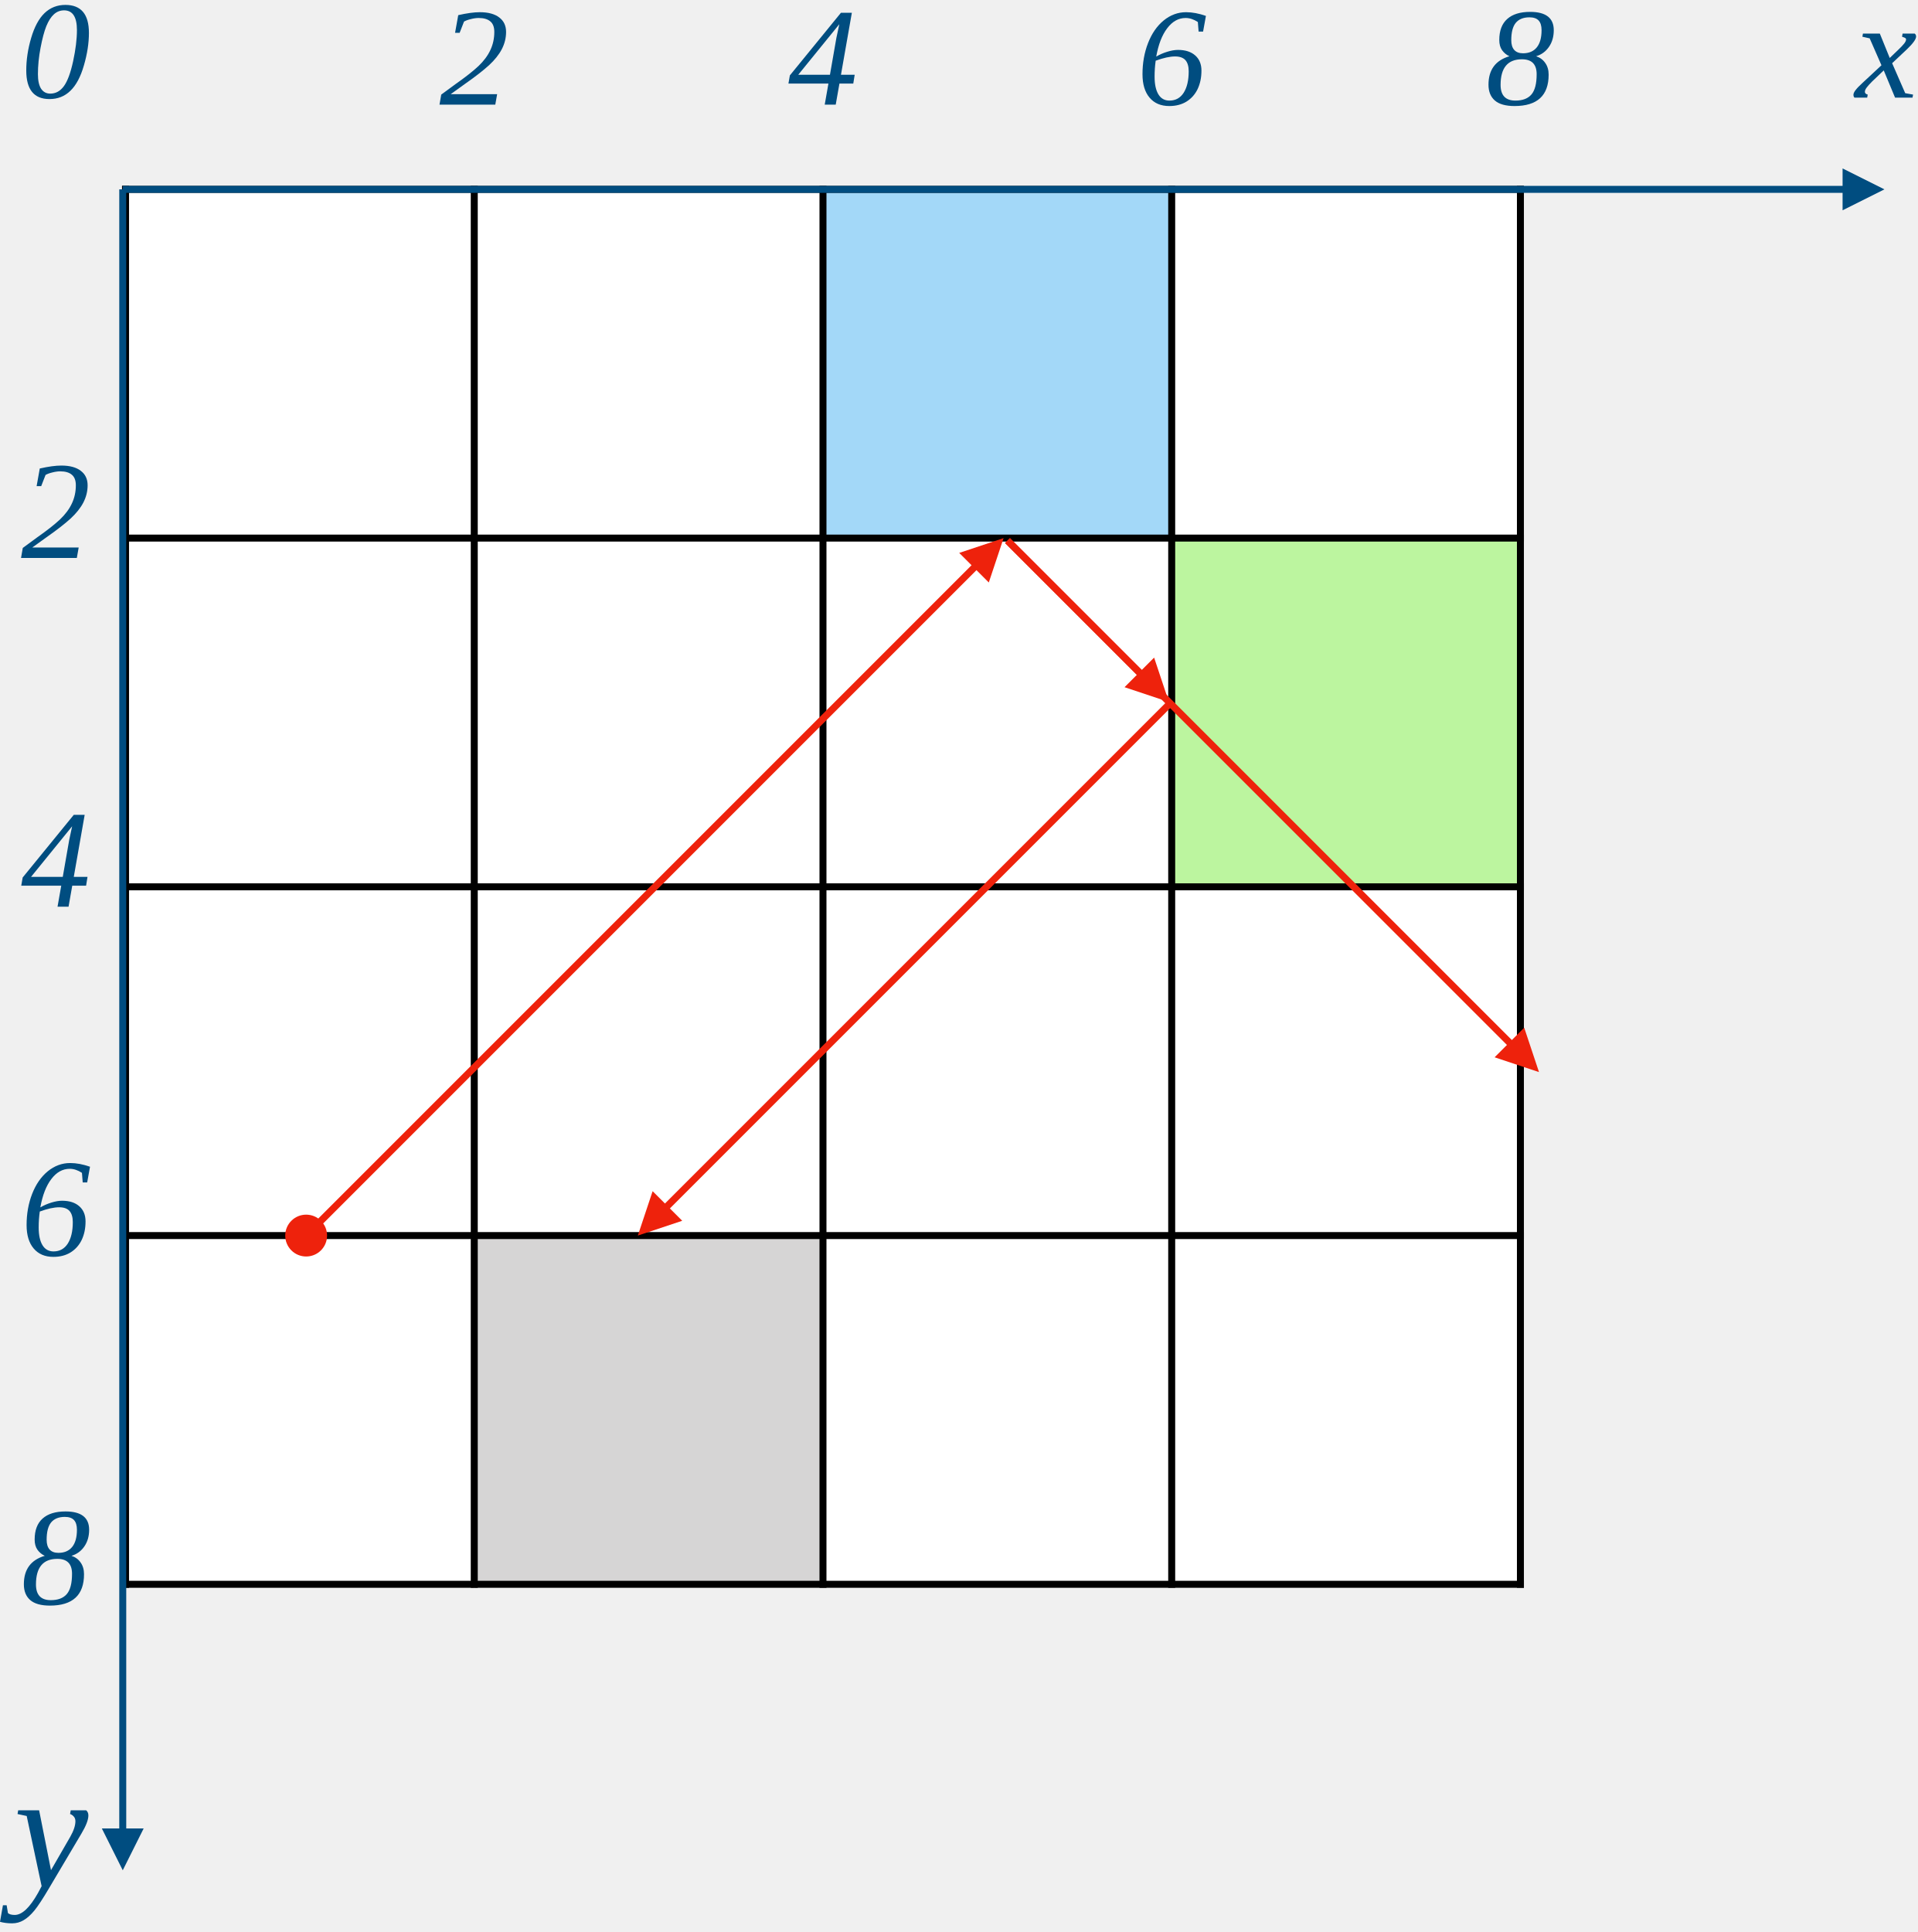
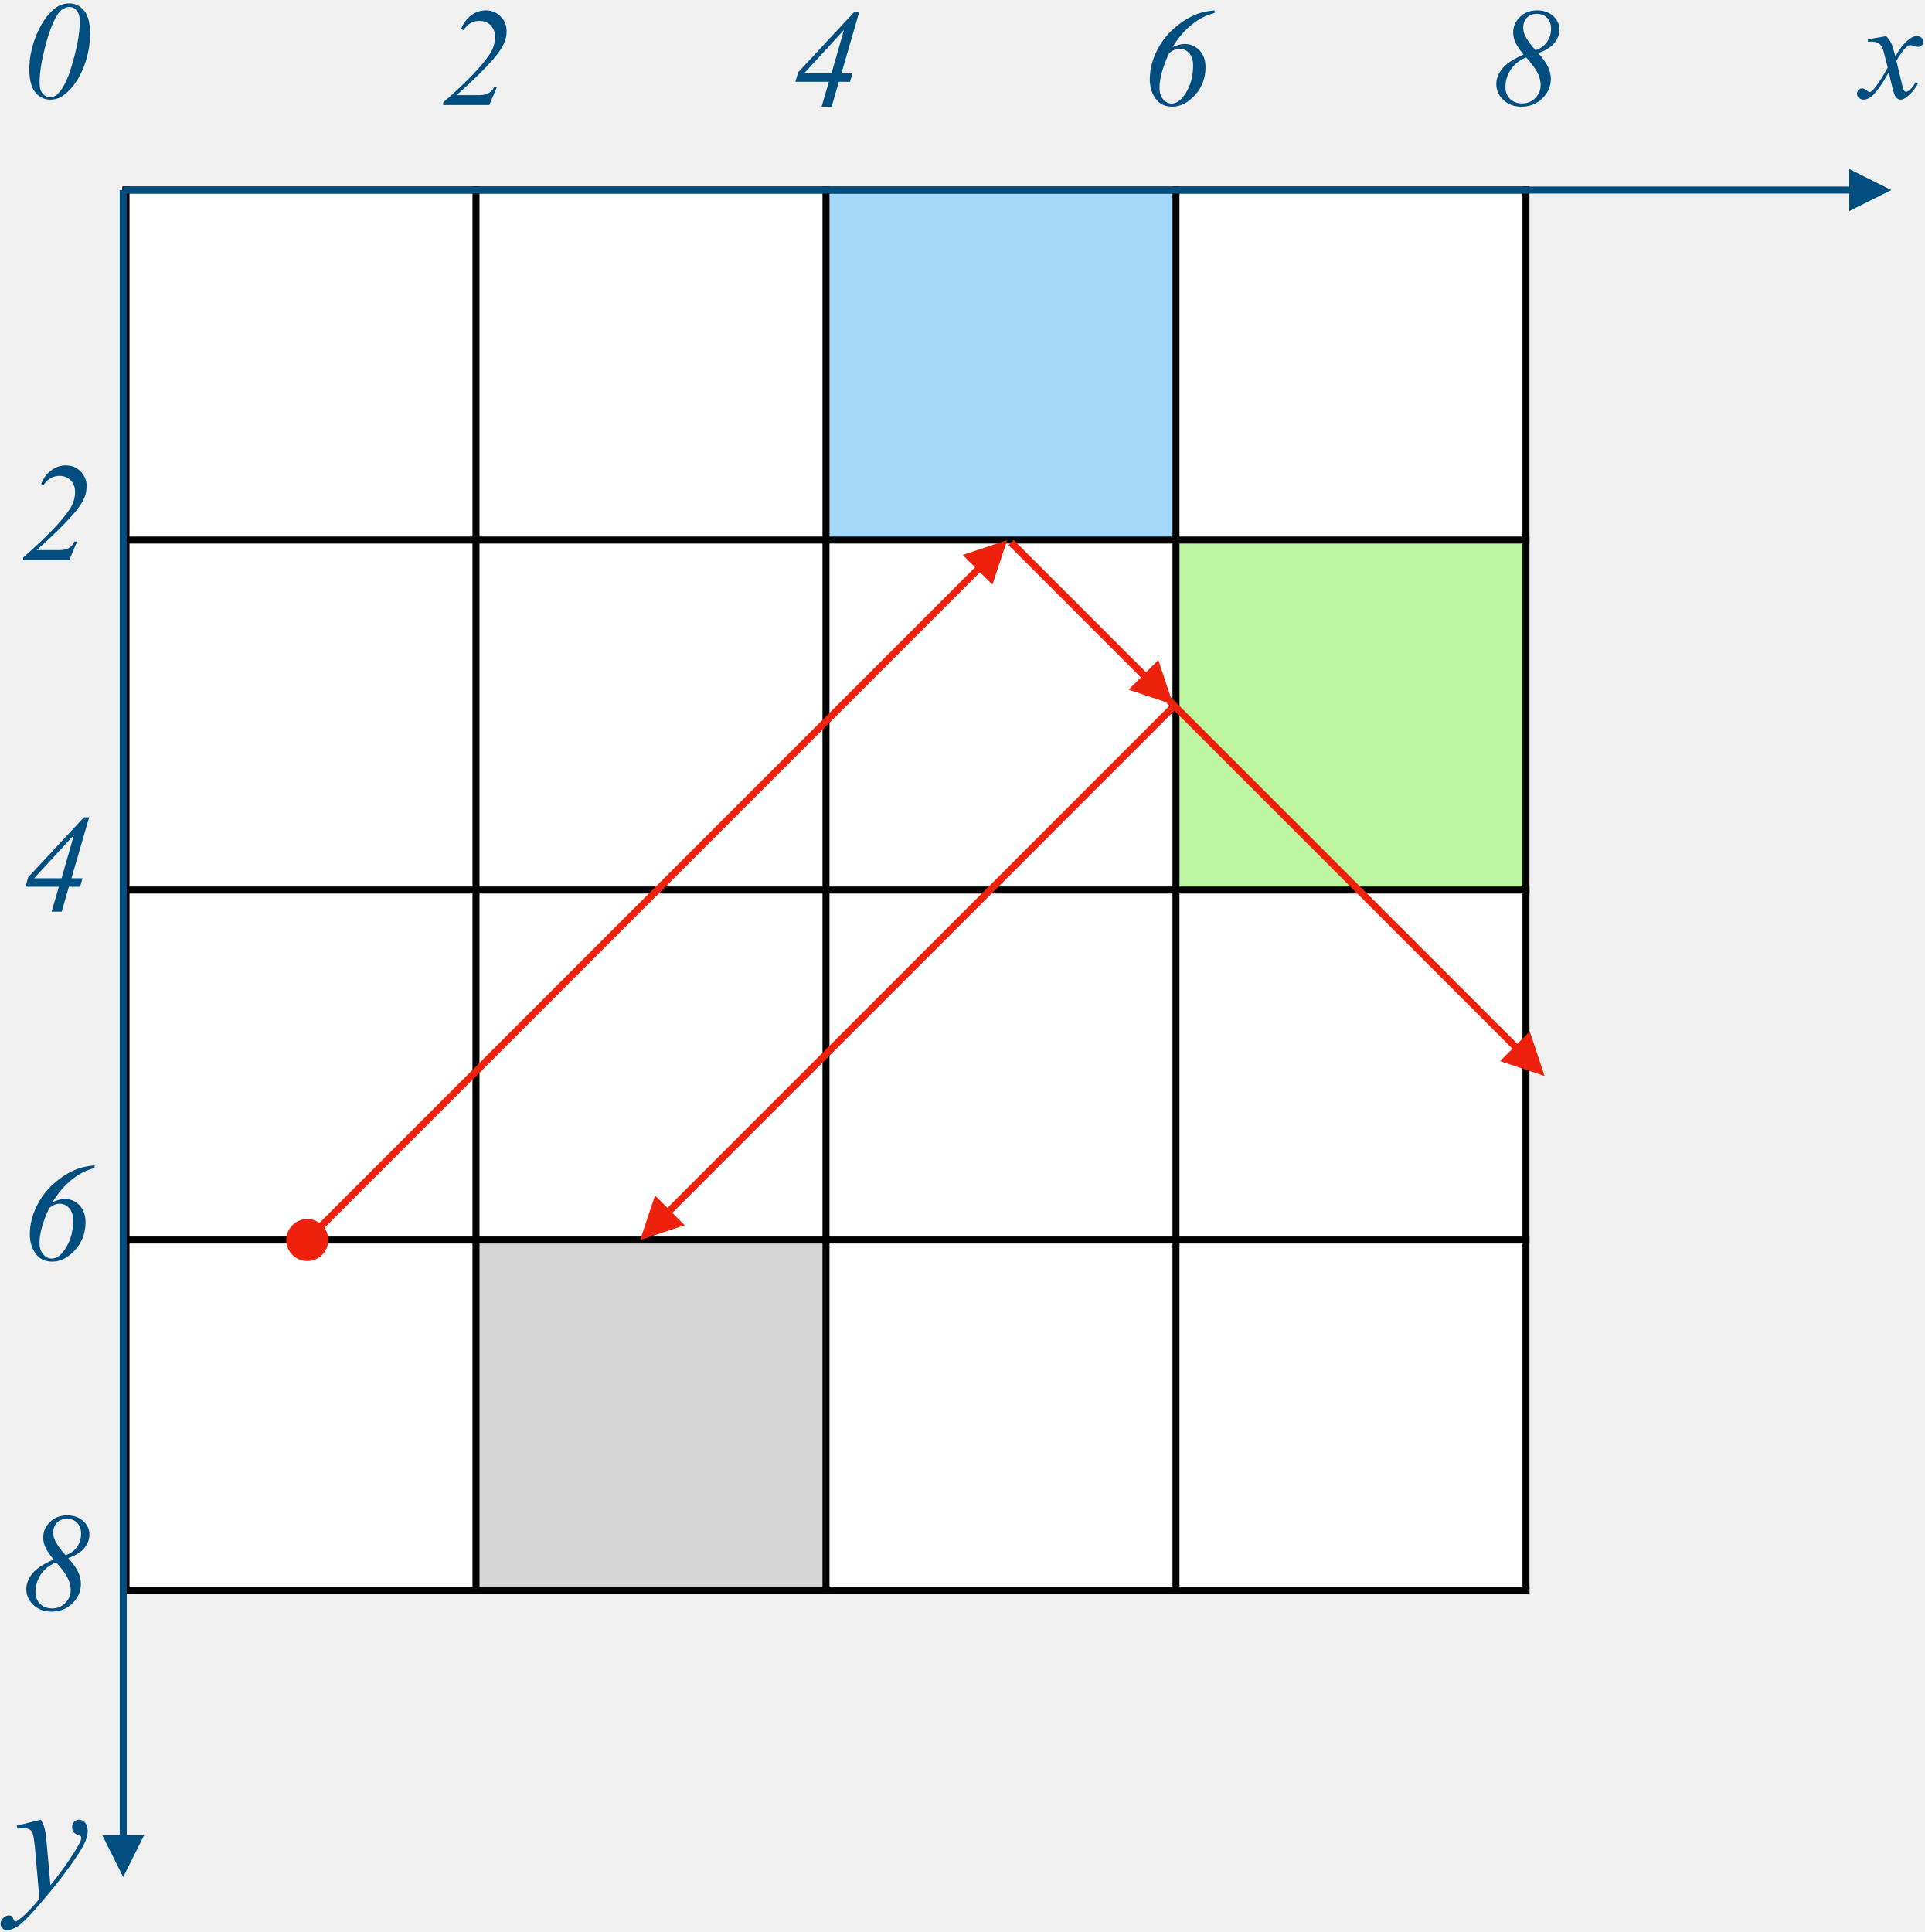
- <svg xmlns="http://www.w3.org/2000/svg" width="275px" height="277px" viewBox="0 0 275 277" version="1.1">
+ <svg xmlns="http://www.w3.org/2000/svg" width="275px" height="276px" viewBox="0 0 275 276" version="1.1">
  <g id="Page-1" stroke="none" stroke-width="1" fill="none" fill-rule="evenodd">
    <g id="coord" transform="translate(-572, -285)">
      <g id="Group" transform="translate(574, 281)">
        <g id="Group-181" transform="translate(16, 31.14844)">
          <polygon id="Fill-164" fill="#FFFFFF" points="0 0 50 0 50 50 0 50" />
          <polygon id="Fill-166" fill="#FFFFFF" points="50 0 100 0 100 50 50 50" />
          <polygon id="Fill-167" fill-opacity="0.5" fill="#56C1FF" points="100 0 150 0 150 50 100 50" />
          <polygon id="Fill-168" fill="#FFFFFF" points="150 0 200 0 200 50 150 50" />
          <polygon id="Fill-169" fill="#FFFFFF" points="0 50 50 50 50 100 0 100" />
          <polygon id="Fill-170" fill="#FFFFFF" points="50 50 100 50 100 100 50 100" />
          <polygon id="Fill-171" fill="#FFFFFF" points="100 50 150 50 150 100 100 100" />
          <polygon id="Fill-172" fill-opacity="0.5" fill="#88FA4E" points="150 50 200 50 200 100 150 100" />
          <polygon id="Fill-173" fill="#FFFFFF" points="0 100 50 100 50 150 0 150" />
          <polygon id="Fill-174" fill="#FFFFFF" points="50 100 100 100 100 150 50 150" />
          <polygon id="Fill-175" fill="#FFFFFF" points="100 100 150 100 150 150 100 150" />
          <polygon id="Fill-176" fill="#FFFFFF" points="150 100 200 100 200 150 150 150" />
          <polygon id="Fill-177" fill="#FFFFFF" points="0 150 50 150 50 200 0 200" />
          <polygon id="Fill-178" fill="#D6D5D5" points="50 150 100 150 100 200 50 200" />
          <polygon id="Fill-179" fill="#FFFFFF" points="100 150 150 150 150 200 100 200" />
          <polygon id="Fill-180" fill="#FFFFFF" points="150 150 200 150 200 200 150 200" />
        </g>
        <g id="Group-212" transform="translate(15, 30.14844)" stroke="#000000">
          <path d="M51,0.5 L51,201.5" id="Stroke-182" />
          <path d="M101,0.5 L101,201.5" id="Stroke-184" />
          <path d="M151,0.5 L151,201.5" id="Stroke-186" />
          <path d="M0.5,51 L51,51" id="Stroke-188" />
          <path d="M51,51 L201.5,51" id="Stroke-190" />
          <path d="M0.5,101 L51,101" id="Stroke-192" />
          <path d="M51,101 L201.5,101" id="Stroke-194" />
          <path d="M0.5,151 L51,151" id="Stroke-196" />
          <path d="M51,151 L201.5,151" id="Stroke-198" />
          <path d="M1,0.5 L1,201.5" id="Stroke-200" />
          <path d="M201,0.5 L201,201.5" id="Stroke-202" />
          <path d="M0.5,1 L51,1" id="Stroke-204" />
          <path d="M51,1 L201.5,1" id="Stroke-206" />
          <path d="M0.5,201 L51,201" id="Stroke-208" />
          <path d="M51,201 L201.5,201" id="Stroke-210" />
        </g>
        <polyline id="Stroke-213" stroke="#EE220C" points="42.25 180.797 137.654 85.393 138.008 85.039" />
        <polygon id="Fill-215" fill="#EE220C" points="139.775 87.514 141.897 81.15 135.533 83.272" />
        <path d="M44.018,179.029 C45.19,180.2 45.19,182.1 44.018,183.272 C42.846,184.443 40.947,184.443 39.775,183.272 C38.604,182.1 38.604,180.2 39.775,179.029 C40.947,177.857 42.846,177.857 44.018,179.029 Z" id="Fill-217" fill="#EE220C" />
        <polyline id="Stroke-218" stroke="#EE220C" points="93.341 177.261 93.695 176.908 165.601 105.001" />
        <polygon id="Fill-219" fill="#EE220C" points="91.573 174.786 89.452 181.15 95.816 179.029" />
        <polyline id="Stroke-220" stroke="#EE220C" points="142.457 81.504 161.358 100.405 161.712 100.758" />
        <polygon id="Fill-221" fill="#EE220C" points="159.237 102.526 165.601 104.648 163.48 98.284" />
        <polyline id="Stroke-222" stroke="#EE220C" points="142.457 81.504 214.42 153.467 214.774 153.82" />
        <polygon id="Fill-223" fill="#EE220C" points="212.299 155.588 218.663 157.709 216.542 151.345" />
        <polyline id="Stroke-224" stroke="#004D80" points="15.601 31.15 15.601 266.15 15.601 266.65" />
        <polygon id="Fill-225" fill="#004D80" points="12.601 266.15 15.601 272.15 18.601 266.15" />
        <polyline id="Stroke-226" stroke="#004D80" points="15.601 31.15 262.192 31.15 262.692 31.15" />
        <polygon id="Fill-227" fill="#004D80" points="262.192 34.15 268.192 31.15 262.192 28.15" />
-         <text id="x" font-family="TimesNewRomanPS-ItalicMT, Times New Roman" font-size="20" font-style="italic" font-weight="normal" fill="#004D80">
-           <tspan x="264" y="18">x</tspan>
-         </text>
-         <text id="y" font-family="TimesNewRomanPS-ItalicMT, Times New Roman" font-size="24" font-style="italic" font-weight="normal" fill="#004D80">
-           <tspan x="0" y="274.57">y</tspan>
-         </text>
-         <text id="2" font-family="TimesNewRomanPS-ItalicMT, Times New Roman" font-size="20" font-style="italic" font-weight="normal" fill="#004D80">
-           <tspan x="61" y="19">2</tspan>
-         </text>
-         <text id="4" font-family="TimesNewRomanPS-ItalicMT, Times New Roman" font-size="20" font-style="italic" font-weight="normal" fill="#004D80">
-           <tspan x="111" y="19">4</tspan>
-         </text>
-         <text id="6" font-family="TimesNewRomanPS-ItalicMT, Times New Roman" font-size="20" font-style="italic" font-weight="normal" fill="#004D80">
-           <tspan x="161" y="19">6</tspan>
-         </text>
-         <text id="8" font-family="TimesNewRomanPS-ItalicMT, Times New Roman" font-size="20" font-style="italic" font-weight="normal" fill="#004D80">
-           <tspan x="211" y="19">8</tspan>
-         </text>
-         <text id="0" font-family="TimesNewRomanPS-ItalicMT, Times New Roman" font-size="20" font-style="italic" font-weight="normal" fill="#004D80">
-           <tspan x="1" y="18">0</tspan>
-         </text>
-         <text id="2" font-family="TimesNewRomanPS-ItalicMT, Times New Roman" font-size="20" font-style="italic" font-weight="normal" fill="#004D80">
-           <tspan x="1" y="84">2</tspan>
-         </text>
-         <text id="4" font-family="TimesNewRomanPS-ItalicMT, Times New Roman" font-size="20" font-style="italic" font-weight="normal" fill="#004D80">
-           <tspan x="1" y="134">4</tspan>
-         </text>
-         <text id="6" font-family="TimesNewRomanPS-ItalicMT, Times New Roman" font-size="20" font-style="italic" font-weight="normal" fill="#004D80">
-           <tspan x="1" y="184">6</tspan>
-         </text>
-         <text id="8" font-family="TimesNewRomanPS-ItalicMT, Times New Roman" font-size="20" font-style="italic" font-weight="normal" fill="#004D80">
-           <tspan x="1" y="234">8</tspan>
-         </text>
+         <path d="M267.467,9.162 C267.786,9.501 268.027,9.839 268.189,10.178 C268.307,10.412 268.499,11.027 268.766,12.023 L269.625,10.734 C269.853,10.422 270.13,10.124 270.455,9.841 C270.781,9.558 271.067,9.364 271.314,9.26 C271.471,9.195 271.643,9.162 271.832,9.162 C272.112,9.162 272.335,9.237 272.501,9.387 C272.667,9.536 272.75,9.719 272.75,9.934 C272.75,10.181 272.701,10.35 272.604,10.441 C272.421,10.604 272.213,10.686 271.979,10.686 C271.842,10.686 271.695,10.656 271.539,10.598 C271.233,10.493 271.028,10.441 270.924,10.441 C270.768,10.441 270.582,10.533 270.367,10.715 C269.964,11.053 269.482,11.708 268.922,12.678 L269.723,16.037 C269.846,16.551 269.951,16.859 270.035,16.96 C270.12,17.061 270.204,17.111 270.289,17.111 C270.426,17.111 270.585,17.036 270.768,16.887 C271.126,16.587 271.432,16.197 271.686,15.715 L272.027,15.891 C271.617,16.659 271.096,17.297 270.465,17.805 C270.107,18.091 269.804,18.234 269.557,18.234 C269.192,18.234 268.902,18.029 268.688,17.619 C268.551,17.365 268.268,16.271 267.838,14.338 C266.822,16.102 266.008,17.238 265.396,17.746 C264.999,18.072 264.615,18.234 264.244,18.234 C263.984,18.234 263.746,18.14 263.531,17.951 C263.375,17.808 263.297,17.616 263.297,17.375 C263.297,17.16 263.368,16.981 263.512,16.838 C263.655,16.695 263.831,16.623 264.039,16.623 C264.247,16.623 264.469,16.727 264.703,16.936 C264.872,17.085 265.003,17.16 265.094,17.16 C265.172,17.16 265.273,17.108 265.396,17.004 C265.702,16.757 266.119,16.223 266.646,15.402 C267.174,14.582 267.519,13.99 267.682,13.625 C267.278,12.043 267.06,11.206 267.027,11.115 C266.878,10.692 266.682,10.393 266.441,10.217 C266.201,10.041 265.846,9.953 265.377,9.953 C265.227,9.953 265.055,9.96 264.859,9.973 L264.859,9.621 L267.467,9.162 Z" id="x" fill="#004D80" fill-rule="nonzero" />
+         <path d="M3.832,263.965 C4.098,264.418 4.281,264.842 4.383,265.236 C4.484,265.631 4.586,266.406 4.688,267.562 L5.203,273.328 C5.672,272.766 6.352,271.875 7.242,270.656 C7.672,270.062 8.203,269.254 8.836,268.23 C9.219,267.605 9.453,267.168 9.539,266.918 C9.586,266.793 9.609,266.664 9.609,266.531 C9.609,266.445 9.582,266.375 9.527,266.32 C9.473,266.266 9.33,266.201 9.1,266.127 C8.869,266.053 8.678,265.916 8.525,265.717 C8.373,265.518 8.297,265.289 8.297,265.031 C8.297,264.711 8.391,264.453 8.578,264.258 C8.766,264.062 9,263.965 9.281,263.965 C9.625,263.965 9.918,264.107 10.16,264.393 C10.402,264.678 10.523,265.07 10.523,265.57 C10.523,266.188 10.313,266.893 9.891,267.686 C9.469,268.479 8.656,269.695 7.453,271.336 C6.25,272.977 4.793,274.766 3.082,276.703 C1.902,278.039 1.027,278.881 0.457,279.229 C-0.113,279.576 -0.602,279.75 -1.008,279.75 C-1.25,279.75 -1.463,279.658 -1.646,279.475 C-1.83,279.291 -1.922,279.078 -1.922,278.836 C-1.922,278.531 -1.795,278.254 -1.541,278.004 C-1.287,277.754 -1.012,277.629 -0.715,277.629 C-0.559,277.629 -0.43,277.664 -0.328,277.734 C-0.266,277.773 -0.197,277.885 -0.123,278.068 C-0.049,278.252 0.02,278.375 0.082,278.438 C0.121,278.477 0.168,278.496 0.223,278.496 C0.27,278.496 0.352,278.457 0.469,278.379 C0.898,278.113 1.398,277.691 1.969,277.113 C2.719,276.348 3.273,275.723 3.633,275.238 L2.977,267.809 C2.867,266.582 2.703,265.836 2.484,265.57 C2.266,265.305 1.898,265.172 1.383,265.172 C1.219,265.172 0.926,265.195 0.504,265.242 L0.398,264.809 L3.832,263.965 Z" id="y" fill="#004D80" fill-rule="nonzero" />
+         <path d="M67.904,19 L61.312,19 L61.312,18.639 C64.672,15.696 66.892,13.388 67.973,11.715 C68.474,10.94 68.725,10.126 68.725,9.273 C68.725,8.596 68.516,8.045 68.1,7.618 C67.683,7.192 67.143,6.979 66.479,6.979 C65.561,6.979 64.805,7.418 64.213,8.297 L63.871,8.141 C64.203,7.301 64.688,6.648 65.326,6.183 C65.964,5.717 66.654,5.484 67.396,5.484 C68.236,5.484 68.943,5.772 69.516,6.349 C70.089,6.925 70.375,7.623 70.375,8.443 C70.375,9.016 70.274,9.547 70.072,10.035 C69.76,10.797 69.184,11.65 68.344,12.594 C67.068,14.039 65.365,15.702 63.236,17.584 L66.557,17.584 C67.09,17.584 67.53,17.473 67.875,17.252 C68.22,17.031 68.467,16.734 68.617,16.363 L69.008,16.363 L67.904,19 Z" id="2" fill="#004D80" fill-rule="nonzero" />
+         <path d="M120.736,5.758 L118.207,14.469 L119.789,14.469 L119.438,15.68 L117.836,15.68 L116.811,19.234 L115.375,19.234 L116.41,15.68 L111.625,15.68 L112.035,14.312 L119.994,5.758 L120.736,5.758 Z M118.568,8.277 L112.875,14.469 L116.791,14.469 L118.568,8.277 Z" id="4" fill="#004D80" fill-rule="nonzero" />
+         <path d="M171.508,5.484 L171.508,5.865 C170.395,6.126 169.314,6.674 168.266,7.511 C167.217,8.347 166.299,9.42 165.512,10.729 C166.215,10.429 166.788,10.279 167.23,10.279 C168.057,10.279 168.762,10.579 169.345,11.178 C169.927,11.777 170.219,12.584 170.219,13.6 C170.219,15.156 169.717,16.484 168.715,17.584 C167.712,18.684 166.632,19.234 165.473,19.234 C164.418,19.234 163.619,18.845 163.075,18.067 C162.532,17.289 162.26,16.389 162.26,15.367 C162.26,14.033 162.569,12.716 163.188,11.417 C163.806,10.118 164.644,9.003 165.702,8.072 C166.76,7.141 167.859,6.454 168.998,6.012 C169.675,5.751 170.512,5.576 171.508,5.484 Z M165.043,11.549 C164.112,13.535 163.646,15.201 163.646,16.549 C163.646,17.245 163.822,17.794 164.174,18.194 C164.525,18.595 164.929,18.795 165.385,18.795 C166.133,18.795 166.832,18.25 167.479,17.159 C168.127,16.069 168.451,14.804 168.451,13.365 C168.451,12.597 168.262,12.005 167.885,11.588 C167.507,11.171 167.051,10.963 166.518,10.963 C166.29,10.963 166.073,11 165.868,11.075 C165.663,11.15 165.388,11.308 165.043,11.549 Z" id="6" fill="#004D80" fill-rule="nonzero" />
+         <path d="M217.748,11.588 C218.373,12.265 218.83,12.9 219.12,13.492 C219.41,14.085 219.555,14.677 219.555,15.27 C219.555,16.331 219.151,17.257 218.344,18.048 C217.536,18.839 216.54,19.234 215.355,19.234 C214.294,19.234 213.43,18.912 212.763,18.268 C212.095,17.623 211.762,16.871 211.762,16.012 C211.762,15.276 212.034,14.553 212.577,13.844 C213.121,13.134 214.148,12.451 215.658,11.793 C215.079,11.083 214.687,10.497 214.481,10.035 C214.276,9.573 214.174,9.114 214.174,8.658 C214.174,7.792 214.498,7.047 215.146,6.422 C215.793,5.797 216.609,5.484 217.592,5.484 C218.529,5.484 219.294,5.755 219.887,6.295 C220.479,6.835 220.775,7.467 220.775,8.189 C220.775,8.906 220.536,9.557 220.058,10.143 C219.579,10.729 218.809,11.21 217.748,11.588 Z M217.367,11.178 C218.07,10.937 218.616,10.543 219.003,9.996 C219.39,9.449 219.584,8.821 219.584,8.111 C219.584,7.447 219.397,6.925 219.022,6.544 C218.648,6.163 218.158,5.973 217.553,5.973 C216.973,5.973 216.505,6.155 216.146,6.52 C215.788,6.884 215.609,7.356 215.609,7.936 C215.609,8.372 215.704,8.775 215.893,9.146 C216.166,9.693 216.658,10.37 217.367,11.178 Z M216.02,12.193 C215.049,12.597 214.315,13.181 213.817,13.946 C213.319,14.711 213.07,15.533 213.07,16.412 C213.07,17.122 213.29,17.693 213.729,18.126 C214.169,18.559 214.747,18.775 215.463,18.775 C216.205,18.775 216.83,18.515 217.338,17.994 C217.846,17.473 218.1,16.852 218.1,16.129 C218.1,15.582 217.951,15.007 217.655,14.405 C217.359,13.803 216.814,13.066 216.02,12.193 Z" id="8" fill="#004D80" fill-rule="nonzero" />
+         <path d="M7.914,4.484 C8.747,4.484 9.449,4.833 10.019,5.529 C10.588,6.226 10.873,7.326 10.873,8.83 C10.873,10.119 10.661,11.434 10.238,12.775 C9.815,14.117 9.219,15.279 8.451,16.262 C7.839,17.036 7.198,17.596 6.527,17.941 C6.137,18.137 5.684,18.234 5.17,18.234 C4.324,18.234 3.616,17.886 3.046,17.189 C2.476,16.493 2.191,15.389 2.191,13.879 C2.191,12.388 2.478,10.891 3.051,9.387 C3.721,7.629 4.577,6.294 5.619,5.383 C6.303,4.784 7.068,4.484 7.914,4.484 Z M7.924,4.992 C7.546,4.992 7.164,5.14 6.776,5.437 C6.389,5.733 5.989,6.35 5.575,7.287 C5.162,8.225 4.766,9.432 4.389,10.91 C3.9,12.844 3.656,14.491 3.656,15.852 C3.656,16.529 3.803,17.035 4.096,17.37 C4.389,17.705 4.743,17.873 5.16,17.873 C5.557,17.873 5.896,17.743 6.176,17.482 C6.924,16.779 7.566,15.578 8.1,13.879 C8.965,11.099 9.398,8.84 9.398,7.102 C9.398,6.379 9.252,5.847 8.959,5.505 C8.666,5.163 8.321,4.992 7.924,4.992 Z" id="0" fill="#004D80" fill-rule="nonzero" />
+         <path d="M7.904,84 L1.312,84 L1.312,83.639 C4.672,80.696 6.892,78.388 7.973,76.715 C8.474,75.94 8.725,75.126 8.725,74.273 C8.725,73.596 8.516,73.045 8.1,72.618 C7.683,72.192 7.143,71.979 6.479,71.979 C5.561,71.979 4.805,72.418 4.213,73.297 L3.871,73.141 C4.203,72.301 4.688,71.648 5.326,71.183 C5.964,70.717 6.654,70.484 7.396,70.484 C8.236,70.484 8.943,70.772 9.516,71.349 C10.089,71.925 10.375,72.623 10.375,73.443 C10.375,74.016 10.274,74.547 10.072,75.035 C9.76,75.797 9.184,76.65 8.344,77.594 C7.068,79.039 5.365,80.702 3.236,82.584 L6.557,82.584 C7.09,82.584 7.53,82.473 7.875,82.252 C8.22,82.031 8.467,81.734 8.617,81.363 L9.008,81.363 L7.904,84 Z" id="2" fill="#004D80" fill-rule="nonzero" />
+         <path d="M10.736,120.758 L8.207,129.469 L9.789,129.469 L9.438,130.68 L7.836,130.68 L6.811,134.234 L5.375,134.234 L6.41,130.68 L1.625,130.68 L2.035,129.312 L9.994,120.758 L10.736,120.758 Z M8.568,123.277 L2.875,129.469 L6.791,129.469 L8.568,123.277 Z" id="4" fill="#004D80" fill-rule="nonzero" />
+         <path d="M11.508,170.484 L11.508,170.865 C10.395,171.126 9.314,171.674 8.266,172.511 C7.217,173.347 6.299,174.42 5.512,175.729 C6.215,175.429 6.788,175.279 7.23,175.279 C8.057,175.279 8.762,175.579 9.345,176.178 C9.927,176.777 10.219,177.584 10.219,178.6 C10.219,180.156 9.717,181.484 8.715,182.584 C7.712,183.684 6.632,184.234 5.473,184.234 C4.418,184.234 3.619,183.845 3.075,183.067 C2.532,182.289 2.26,181.389 2.26,180.367 C2.26,179.033 2.569,177.716 3.188,176.417 C3.806,175.118 4.644,174.003 5.702,173.072 C6.76,172.141 7.859,171.454 8.998,171.012 C9.675,170.751 10.512,170.576 11.508,170.484 Z M5.043,176.549 C4.112,178.535 3.646,180.201 3.646,181.549 C3.646,182.245 3.822,182.794 4.174,183.194 C4.525,183.595 4.929,183.795 5.385,183.795 C6.133,183.795 6.832,183.25 7.479,182.159 C8.127,181.069 8.451,179.804 8.451,178.365 C8.451,177.597 8.262,177.005 7.885,176.588 C7.507,176.171 7.051,175.963 6.518,175.963 C6.29,175.963 6.073,176 5.868,176.075 C5.663,176.15 5.388,176.308 5.043,176.549 Z" id="6" fill="#004D80" fill-rule="nonzero" />
+         <path d="M7.748,226.588 C8.373,227.265 8.83,227.9 9.12,228.492 C9.41,229.085 9.555,229.677 9.555,230.27 C9.555,231.331 9.151,232.257 8.344,233.048 C7.536,233.839 6.54,234.234 5.355,234.234 C4.294,234.234 3.43,233.912 2.763,233.268 C2.095,232.623 1.762,231.871 1.762,231.012 C1.762,230.276 2.034,229.553 2.577,228.844 C3.121,228.134 4.148,227.451 5.658,226.793 C5.079,226.083 4.687,225.497 4.481,225.035 C4.276,224.573 4.174,224.114 4.174,223.658 C4.174,222.792 4.498,222.047 5.146,221.422 C5.793,220.797 6.609,220.484 7.592,220.484 C8.529,220.484 9.294,220.755 9.887,221.295 C10.479,221.835 10.775,222.467 10.775,223.189 C10.775,223.906 10.536,224.557 10.058,225.143 C9.579,225.729 8.809,226.21 7.748,226.588 Z M7.367,226.178 C8.07,225.937 8.616,225.543 9.003,224.996 C9.39,224.449 9.584,223.821 9.584,223.111 C9.584,222.447 9.397,221.925 9.022,221.544 C8.648,221.163 8.158,220.973 7.553,220.973 C6.973,220.973 6.505,221.155 6.146,221.52 C5.788,221.884 5.609,222.356 5.609,222.936 C5.609,223.372 5.704,223.775 5.893,224.146 C6.166,224.693 6.658,225.37 7.367,226.178 Z M6.02,227.193 C5.049,227.597 4.315,228.181 3.817,228.946 C3.319,229.711 3.07,230.533 3.07,231.412 C3.07,232.122 3.29,232.693 3.729,233.126 C4.169,233.559 4.747,233.775 5.463,233.775 C6.205,233.775 6.83,233.515 7.338,232.994 C7.846,232.473 8.1,231.852 8.1,231.129 C8.1,230.582 7.951,230.007 7.655,229.405 C7.359,228.803 6.814,228.066 6.02,227.193 Z" id="8" fill="#004D80" fill-rule="nonzero" />
      </g>
    </g>
  </g>
</svg>
